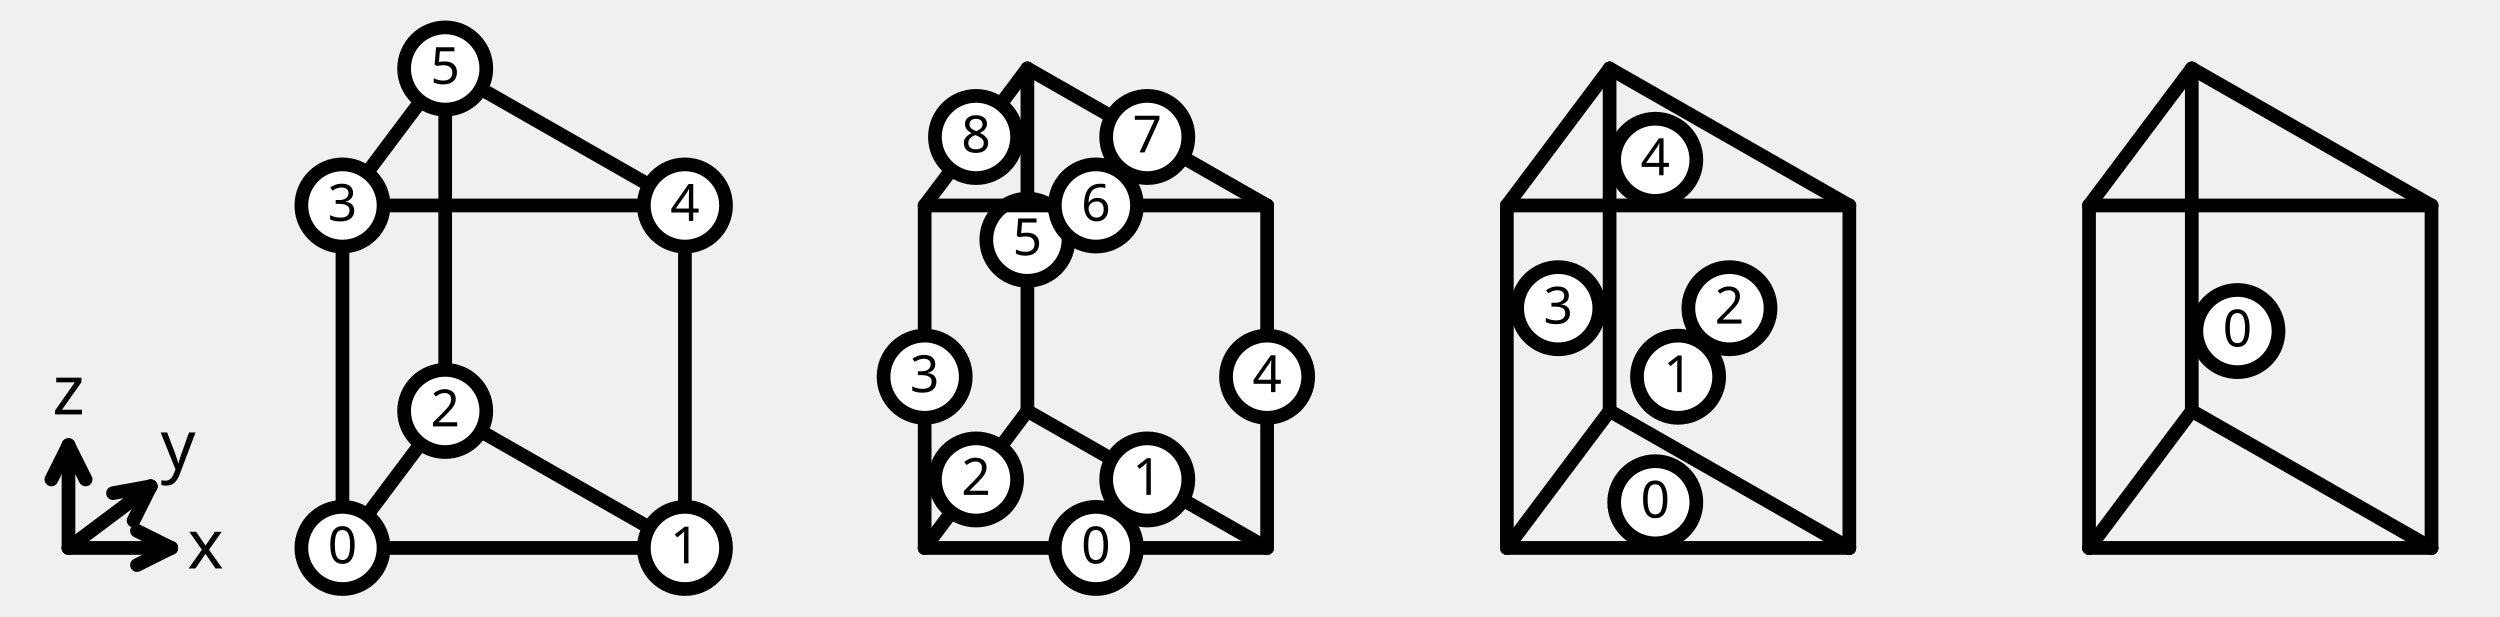
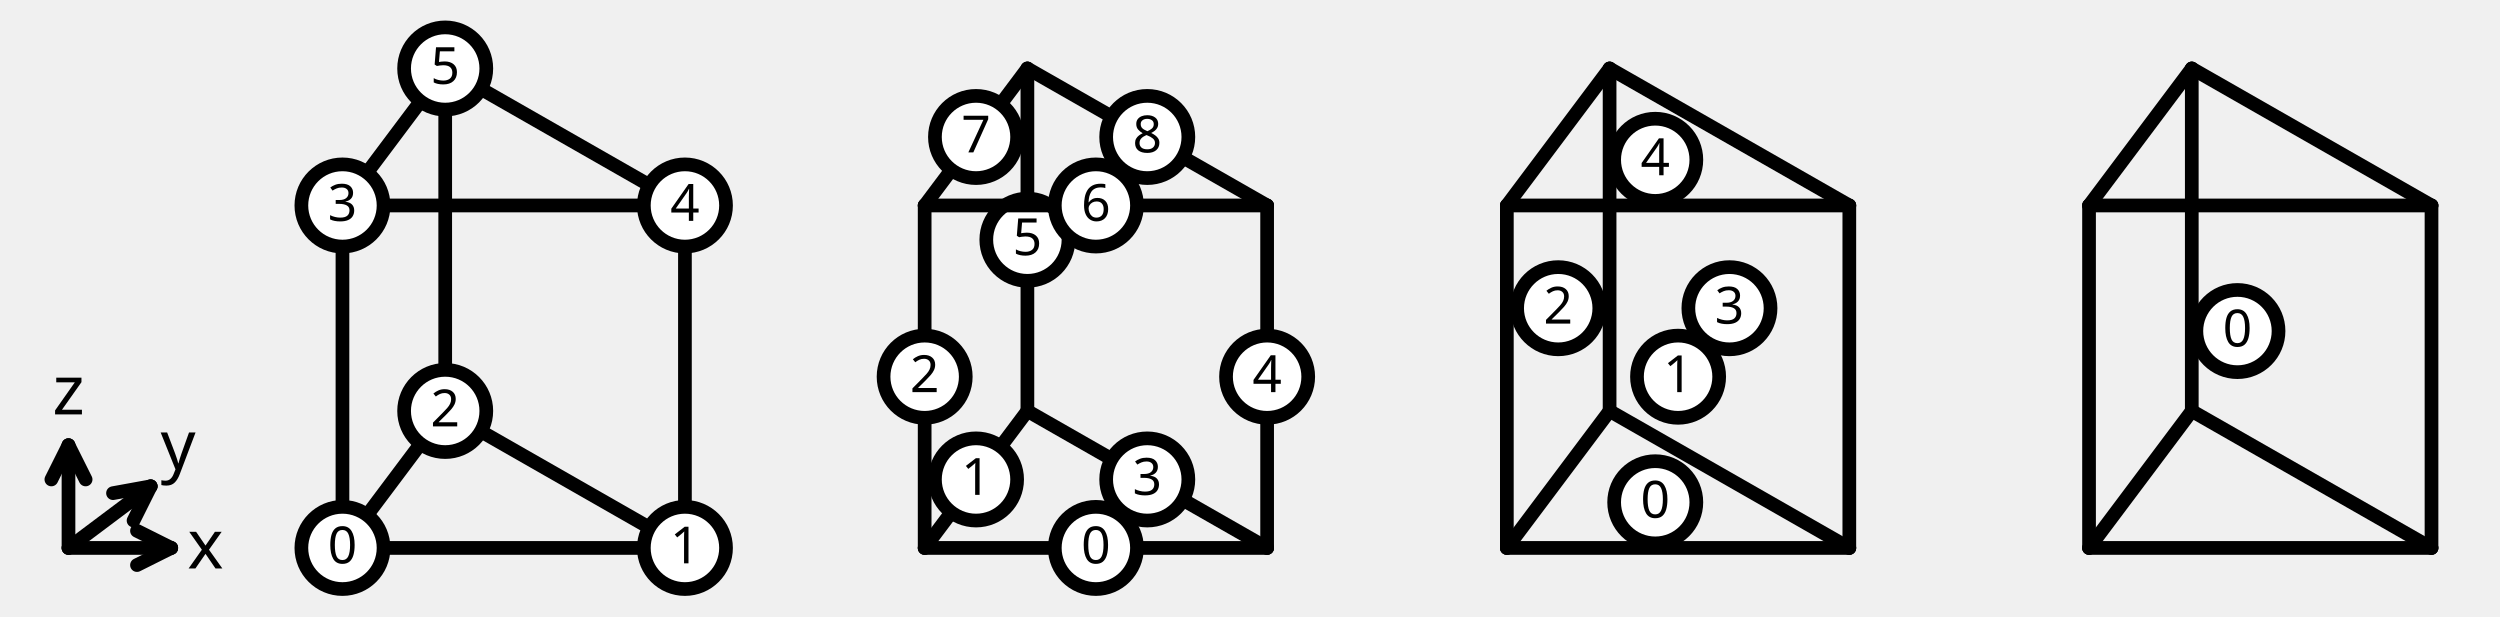
<svg width="730" height="180">
  <style type="text/css">
  text { text-anchor:middle; font-size:15px; font-family: "Lato Bold" }
  line { stroke-width: 4px; stroke-linecap: round; stroke: #000000 }
  circle { fill: #FFFFFF; stroke: #000000; stroke-width:4px}
</style>
  <line x1="20" y1="160" x2="20" y2="130" />
  <line x1="15" y1="140" x2="20" y2="130" />
  <line x1="25" y1="140" x2="20" y2="130" />
  <line x1="20" y1="160" x2="50" y2="160" />
  <line x1="40" y1="155" x2="50" y2="160" />
  <line x1="40" y1="165" x2="50" y2="160" />
  <line x1="20" y1="160" x2="44" y2="142" />
  <line x1="33" y1="144" x2="44" y2="142" />
  <line x1="39" y1="152" x2="44" y2="142" />
  <text x="60" y="160" fill="#000000" dy=".3em" style="font-family:&quot;Libertinus Serif Semibold Italic&quot;;font-size:20px">x</text>
  <text x="52" y="131" fill="#000000" dy=".3em" style="font-family:&quot;Libertinus Serif Semibold Italic&quot;;font-size:20px">y</text>
  <text x="20" y="115" fill="#000000" dy=".3em" style="font-family:&quot;Libertinus Serif Semibold Italic&quot;;font-size:20px">z</text>
  <line x1="100.0" y1="160.0" x2="200.0" y2="160.0" />
+   <line x1="100.0" y1="160.0" x2="130.0" y2="120.0" />
+   <line x1="100.0" y1="160.0" x2="100.0" y2="60.0" />
  <line x1="200.0" y1="160.0" x2="130.0" y2="120.0" />
-   <line x1="130.0" y1="120.0" x2="100.0" y2="160.0" />
-   <line x1="100.0" y1="160.0" x2="100.0" y2="60.0" />
  <line x1="200.0" y1="160.0" x2="200.0" y2="60.0" />
  <line x1="130.0" y1="120.0" x2="130.0" y2="20.0" />
  <line x1="100.0" y1="60.0" x2="200.0" y2="60.0" />
+   <line x1="100.0" y1="60.0" x2="130.0" y2="20.0" />
  <line x1="200.0" y1="60.0" x2="130.0" y2="20.0" />
-   <line x1="130.0" y1="20.0" x2="100.0" y2="60.0" />
  <circle cx="100.0" cy="160.0" r="12px" />
  <text x="100.0" y="160.0" dy=".3em">0</text>
  <circle cx="200.0" cy="160.0" r="12px" />
  <text x="200.0" y="160.0" dy=".3em">1</text>
  <circle cx="130.0" cy="120.0" r="12px" />
  <text x="130.0" y="120.0" dy=".3em">2</text>
  <circle cx="100.0" cy="60.0" r="12px" />
  <text x="100.0" y="60.0" dy=".3em">3</text>
  <circle cx="200.0" cy="60.0" r="12px" />
  <text x="200.0" y="60.0" dy=".3em">4</text>
  <circle cx="130.0" cy="20.0" r="12px" />
  <text x="130.0" y="20.0" dy=".3em">5</text>
  <line x1="300.0" y1="120.0" x2="300.0" y2="20.0" />
  <circle cx="300.0" cy="70.0" r="12px" />
  <text x="300.0" y="70.0" dy=".3em">5</text>
+   <line x1="270.0" y1="160.0" x2="300.0" y2="120.0" />
+   <line x1="270.0" y1="160.0" x2="270.0" y2="60.0" />
+   <line x1="270.0" y1="60.0" x2="300.0" y2="20.0" />
+   <line x1="370.0" y1="60.0" x2="300.0" y2="20.0" />
+   <circle cx="285.0" cy="140.0" r="12px" />
+   <text x="285.0" y="140.0" dy=".3em">1</text>
+   <circle cx="270.0" cy="110.0" r="12px" />
+   <text x="270.0" y="110.0" dy=".3em">2</text>
+   <circle cx="285.0" cy="40.0" r="12px" />
+   <text x="285.0" y="40.0" dy=".3em">7</text>
+   <circle cx="335.0" cy="40.0" r="12px" />
+   <text x="335.0" y="40.0" dy=".3em">8</text>
+   <line x1="270.0" y1="160.0" x2="370.0" y2="160.0" />
  <line x1="370.0" y1="160.0" x2="300.0" y2="120.0" />
-   <line x1="300.0" y1="120.0" x2="270.0" y2="160.0" />
-   <line x1="370.0" y1="60.0" x2="300.0" y2="20.0" />
-   <line x1="300.0" y1="20.0" x2="270.0" y2="60.0" />
-   <circle cx="335.0" cy="140.0" r="12px" />
-   <text x="335.0" y="140.0" dy=".3em">1</text>
-   <circle cx="285.0" cy="140.0" r="12px" />
-   <text x="285.0" y="140.0" dy=".3em">2</text>
-   <circle cx="335.0" cy="40.0" r="12px" />
-   <text x="335.0" y="40.0" dy=".3em">7</text>
-   <circle cx="285.0" cy="40.0" r="12px" />
-   <text x="285.0" y="40.0" dy=".3em">8</text>
-   <line x1="270.0" y1="160.0" x2="370.0" y2="160.0" />
-   <line x1="270.0" y1="160.0" x2="270.0" y2="60.0" />
  <line x1="370.0" y1="160.0" x2="370.0" y2="60.0" />
  <line x1="270.0" y1="60.0" x2="370.0" y2="60.0" />
  <circle cx="320.0" cy="160.0" r="12px" />
  <text x="320.0" y="160.0" dy=".3em">0</text>
-   <circle cx="270.0" cy="110.0" r="12px" />
-   <text x="270.0" y="110.0" dy=".3em">3</text>
+   <circle cx="335.0" cy="140.0" r="12px" />
+   <text x="335.0" y="140.0" dy=".3em">3</text>
  <circle cx="370.0" cy="110.0" r="12px" />
  <text x="370.0" y="110.0" dy=".3em">4</text>
  <circle cx="320.0" cy="60.0" r="12px" />
  <text x="320.0" y="60.0" dy=".3em">6</text>
  <line x1="440.0" y1="160.0" x2="540.0" y2="160.0" />
+   <line x1="440.0" y1="160.0" x2="470.0" y2="120.0" />
+   <line x1="440.0" y1="160.0" x2="440.0" y2="60.0" />
  <line x1="540.0" y1="160.0" x2="470.0" y2="120.0" />
-   <line x1="470.0" y1="120.0" x2="440.0" y2="160.0" />
-   <line x1="440.0" y1="160.0" x2="440.0" y2="60.0" />
  <line x1="540.0" y1="160.0" x2="540.0" y2="60.0" />
  <line x1="470.0" y1="120.0" x2="470.0" y2="20.0" />
  <line x1="440.0" y1="60.0" x2="540.0" y2="60.0" />
+   <line x1="440.0" y1="60.0" x2="470.0" y2="20.0" />
  <line x1="540.0" y1="60.0" x2="470.0" y2="20.0" />
-   <line x1="470.0" y1="20.0" x2="440.0" y2="60.0" />
  <circle cx="483.333" cy="146.667" r="12px" />
  <text x="483.333" y="146.667" dy=".3em">0</text>
  <circle cx="490.0" cy="110.0" r="12px" />
  <text x="490.0" y="110.0" dy=".3em">1</text>
+   <circle cx="455.0" cy="90.0" r="12px" />
+   <text x="455.0" y="90.0" dy=".3em">2</text>
  <circle cx="505.0" cy="90.0" r="12px" />
-   <text x="505.0" y="90.0" dy=".3em">2</text>
-   <circle cx="455.0" cy="90.0" r="12px" />
-   <text x="455.0" y="90.0" dy=".3em">3</text>
+   <text x="505.0" y="90.0" dy=".3em">3</text>
  <circle cx="483.333" cy="46.667" r="12px" />
  <text x="483.333" y="46.667" dy=".3em">4</text>
  <line x1="610.0" y1="160.0" x2="710.0" y2="160.0" />
+   <line x1="610.0" y1="160.0" x2="640.0" y2="120.0" />
+   <line x1="610.0" y1="160.0" x2="610.0" y2="60.0" />
  <line x1="710.0" y1="160.0" x2="640.0" y2="120.0" />
-   <line x1="640.0" y1="120.0" x2="610.0" y2="160.0" />
-   <line x1="610.0" y1="160.0" x2="610.0" y2="60.0" />
  <line x1="710.0" y1="160.0" x2="710.0" y2="60.0" />
  <line x1="640.0" y1="120.0" x2="640.0" y2="20.0" />
  <line x1="610.0" y1="60.0" x2="710.0" y2="60.0" />
+   <line x1="610.0" y1="60.0" x2="640.0" y2="20.0" />
  <line x1="710.0" y1="60.0" x2="640.0" y2="20.0" />
-   <line x1="640.0" y1="20.0" x2="610.0" y2="60.0" />
  <circle cx="653.333" cy="96.667" r="12px" />
  <text x="653.333" y="96.667" dy=".3em">0</text>
</svg>
